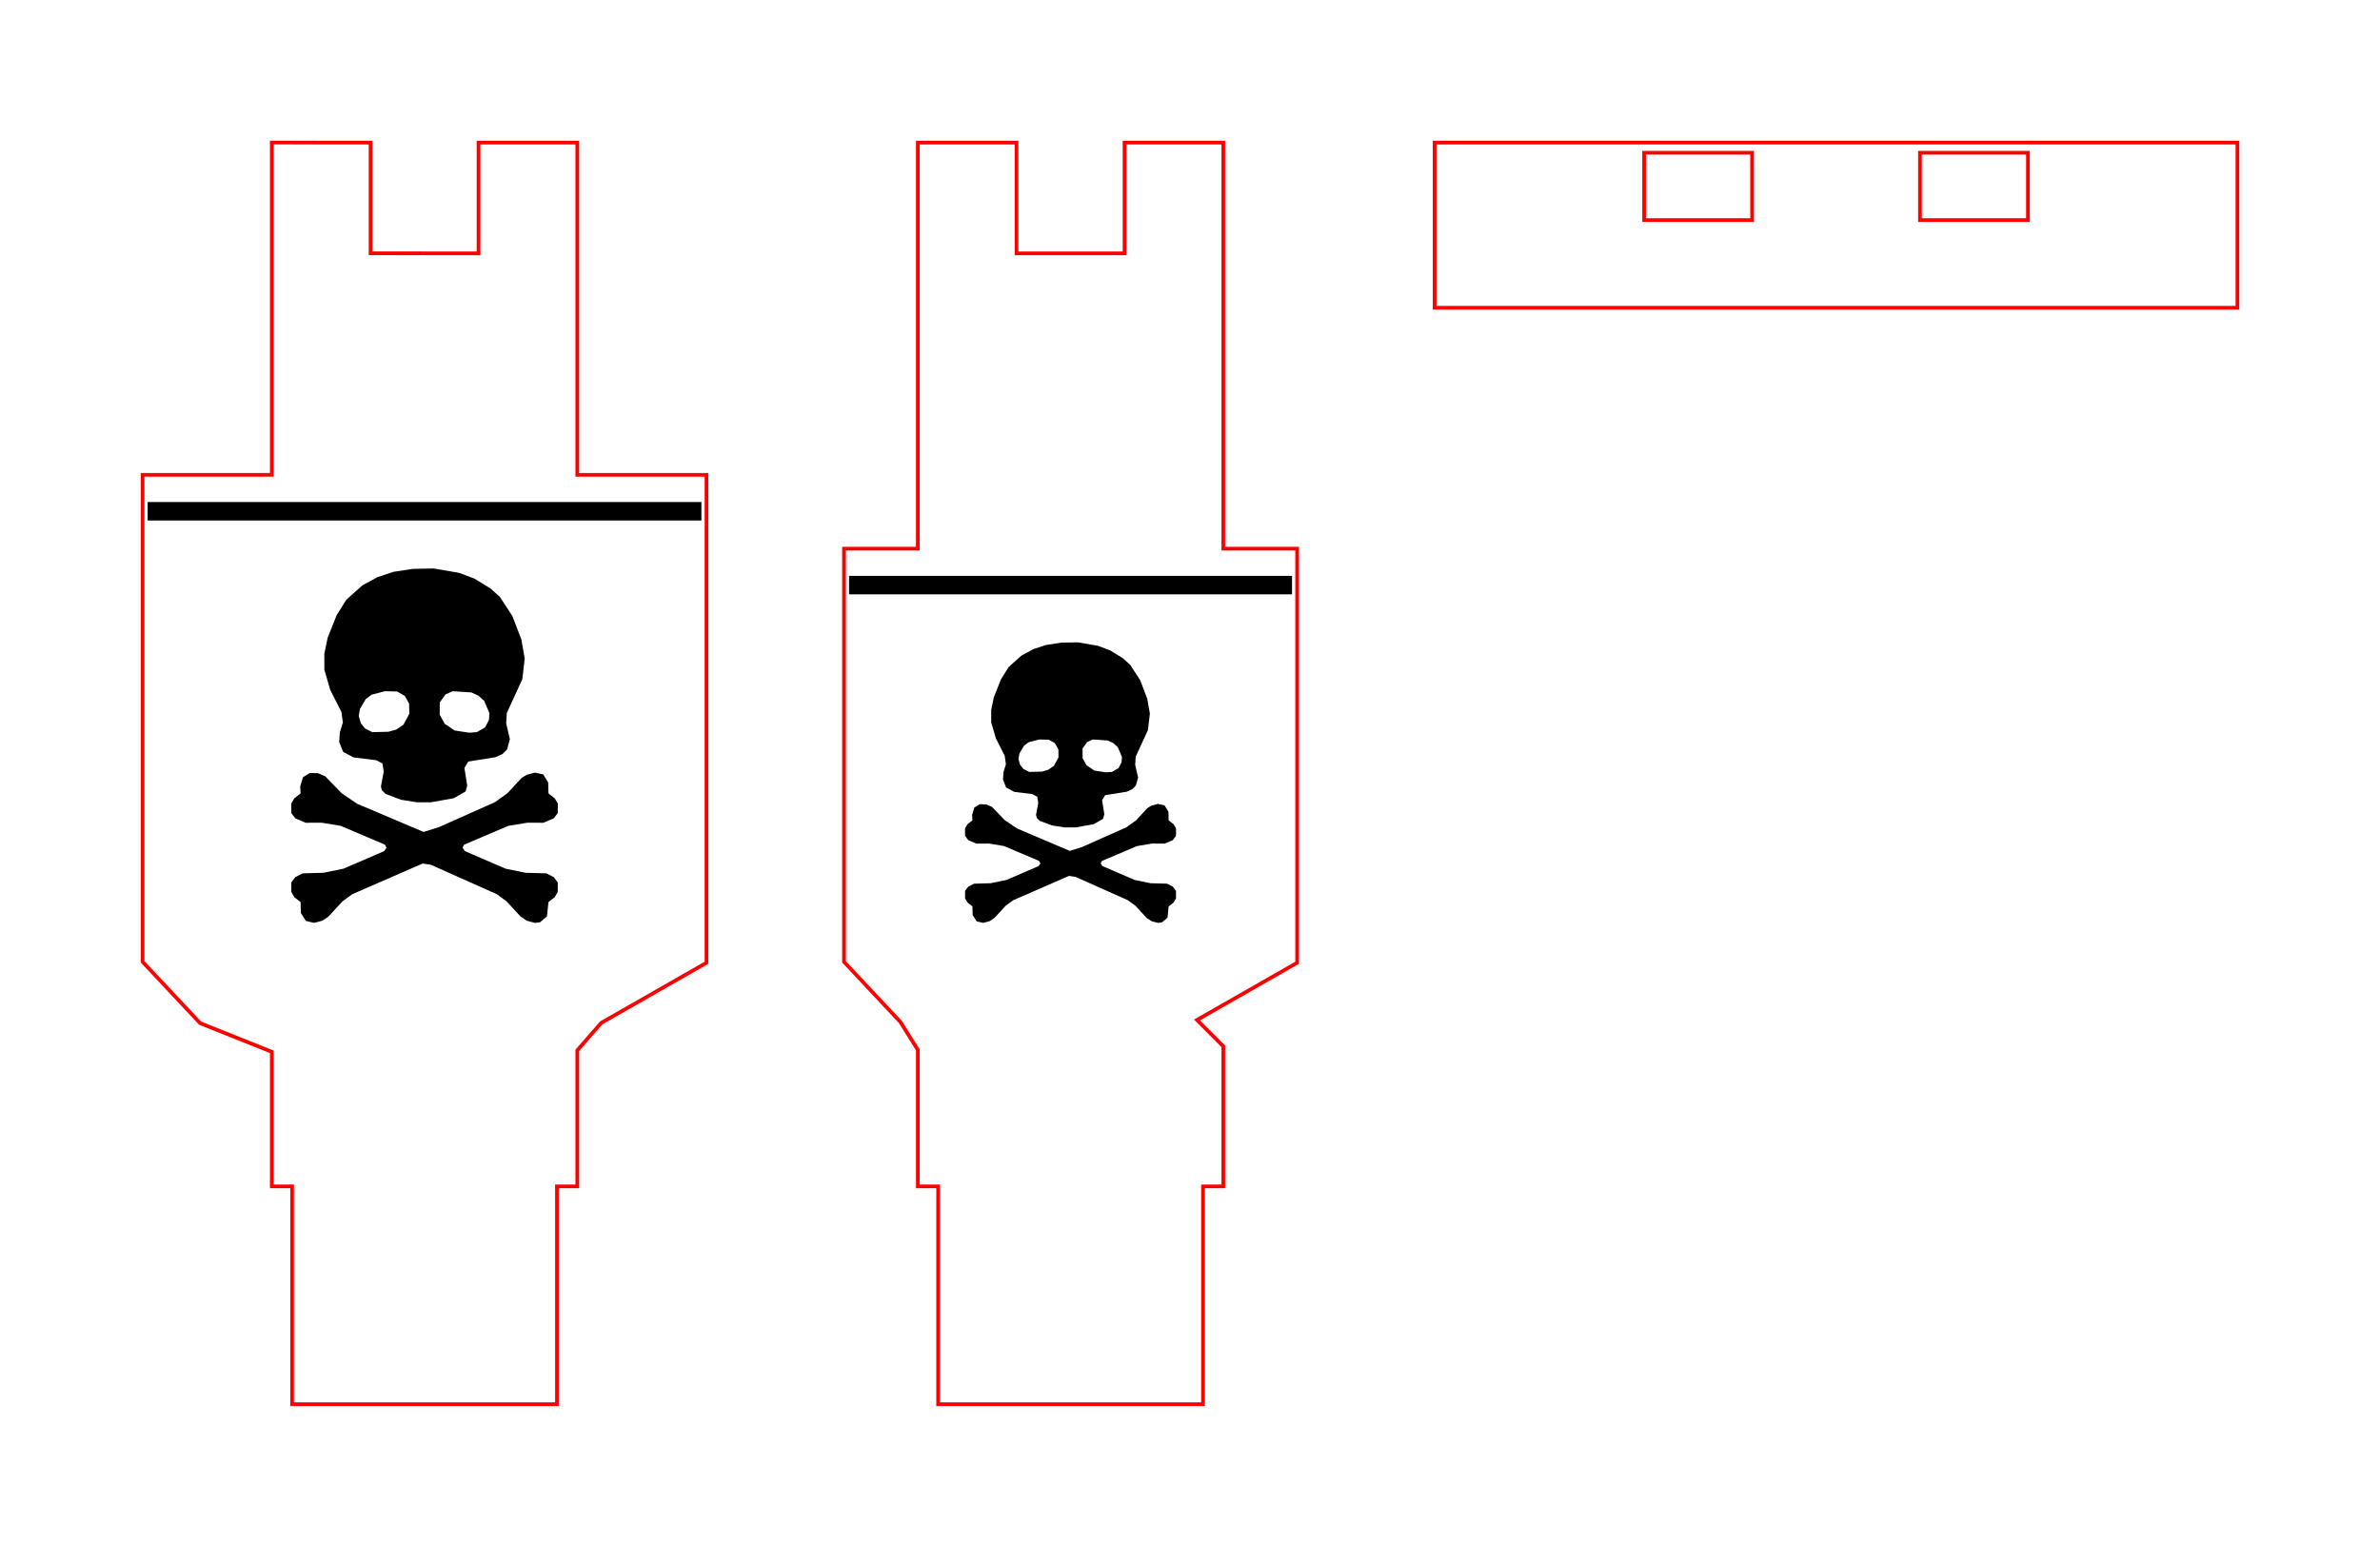
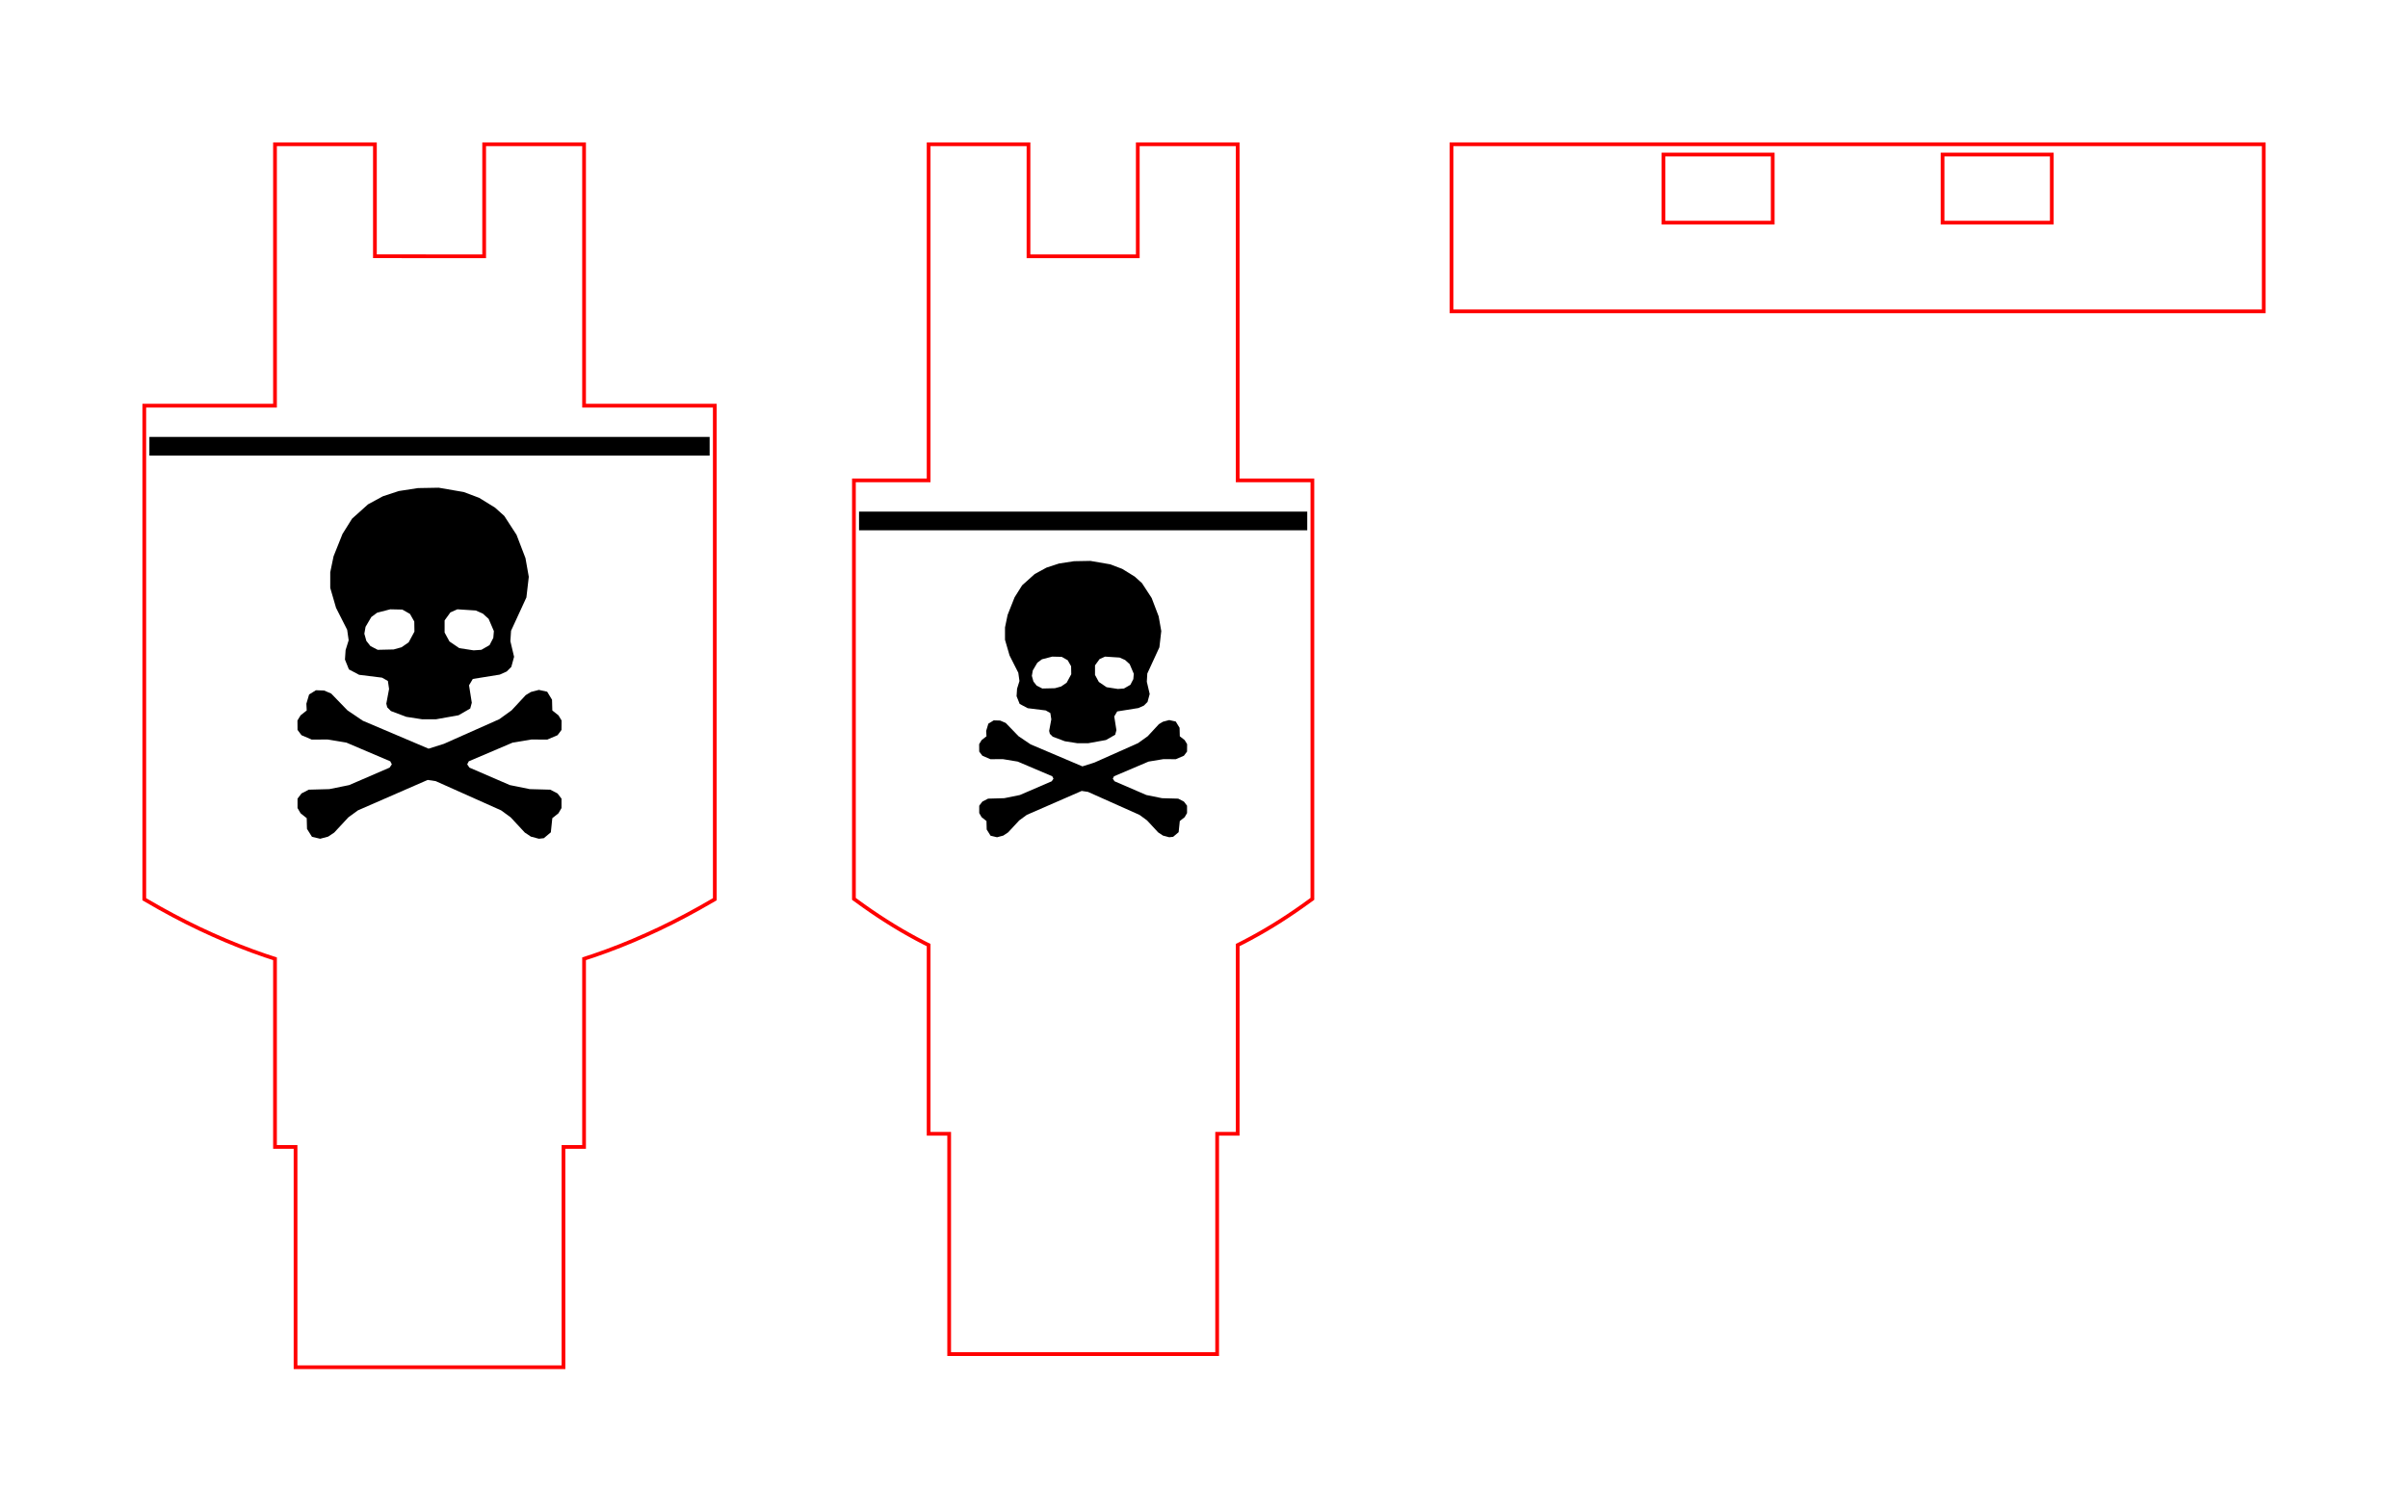
- <svg xmlns="http://www.w3.org/2000/svg" width="64.472mm" height="41.9mm" viewBox="0 0 64.472 41.9">
+ <svg xmlns="http://www.w3.org/2000/svg" width="64.472mm" height="40.474mm" viewBox="0 0 64.472 40.474">
  <g id="RASTER" class="layer-raster" fill="#000000" fill-rule="nonzero" stroke="none">
    <g class="piece" data-piece="B-main">
-       <path d="M4 13.6L19 13.6L19 14.1L4 14.1Z" />
-       <path d="M11.183 15.41L11.751 15.4L12.437 15.518L12.857 15.676L13.292 15.945L13.543 16.172L13.88 16.689L14.124 17.325L14.214 17.838L14.149 18.401L13.729 19.313L13.712 19.597L13.812 20.024L13.737 20.301L13.611 20.426L13.42 20.512L12.684 20.63L12.581 20.803L12.656 21.281L12.613 21.439L12.294 21.622L11.676 21.733L11.299 21.733L10.864 21.665L10.445 21.507L10.344 21.406L10.319 21.306L10.394 20.904L10.362 20.685L10.201 20.595L9.575 20.517L9.296 20.368L9.188 20.099L9.206 19.841L9.288 19.572L9.248 19.285L8.944 18.685L8.786 18.139L8.786 17.712L8.876 17.275L9.12 16.664L9.381 16.247L9.819 15.855L10.226 15.634L10.661 15.49ZM10.427 18.725L10.068 18.818L9.909 18.936L9.751 19.205L9.718 19.393L9.774 19.589L9.884 19.73L10.083 19.833L10.52 19.823L10.736 19.763L10.93 19.63L11.088 19.335L11.083 19.059L10.965 18.85L10.756 18.732ZM12.261 18.725L12.07 18.81L11.912 19.029L11.912 19.361L12.045 19.604L12.314 19.788L12.706 19.848L12.917 19.833L13.141 19.705L13.244 19.506L13.259 19.32L13.116 18.986L12.958 18.843L12.767 18.757ZM8.394 20.939L8.617 20.946L8.811 21.029L9.256 21.489L9.675 21.773L11.475 22.537L11.895 22.404L13.407 21.73L13.744 21.489L14.131 21.072L14.272 20.987L14.491 20.929L14.717 20.979L14.85 21.198L14.857 21.492L15.026 21.625L15.111 21.766L15.109 22.025L15.001 22.168L14.719 22.288L14.29 22.286L13.772 22.371L12.573 22.881L12.53 22.964L12.591 23.055L13.696 23.532L14.239 23.643L14.802 23.658L15.001 23.761L15.109 23.904L15.109 24.161L15.026 24.304L14.857 24.437L14.817 24.824L14.626 24.985L14.491 25L14.272 24.942L14.106 24.832L13.719 24.414L13.458 24.223L11.668 23.424L11.45 23.392L9.542 24.223L9.281 24.414L8.894 24.832L8.728 24.942L8.509 25L8.286 24.947L8.15 24.731L8.143 24.437L7.974 24.304L7.891 24.161L7.891 23.904L7.999 23.761L8.198 23.658L8.761 23.643L9.304 23.532L10.409 23.055L10.47 22.964L10.427 22.881L9.228 22.371L8.71 22.286L8.281 22.288L7.999 22.168L7.891 22.025L7.889 21.766L7.974 21.625L8.143 21.492L8.132 21.306L8.208 21.054Z" />
+       <path d="M4 11.7L19 11.7L19 12.2L4 12.2Z" />
+       <path d="M11.19 13.07L11.746 13.06L12.418 13.176L12.829 13.331L13.255 13.594L13.501 13.815L13.83 14.322L14.069 14.945L14.158 15.447L14.094 15.998L13.683 16.891L13.665 17.169L13.764 17.588L13.69 17.858L13.567 17.981L13.38 18.065L12.659 18.181L12.558 18.351L12.632 18.818L12.59 18.973L12.278 19.153L11.672 19.261L11.303 19.261L10.877 19.195L10.466 19.04L10.368 18.941L10.343 18.843L10.417 18.449L10.385 18.235L10.228 18.146L9.615 18.07L9.342 17.925L9.236 17.662L9.253 17.408L9.335 17.145L9.295 16.864L8.997 16.276L8.842 15.742L8.842 15.324L8.931 14.896L9.17 14.298L9.426 13.889L9.854 13.505L10.252 13.289L10.678 13.149ZM10.449 16.316L10.097 16.407L9.942 16.522L9.787 16.786L9.755 16.97L9.809 17.162L9.918 17.3L10.112 17.401L10.54 17.391L10.752 17.332L10.941 17.201L11.096 16.914L11.092 16.643L10.976 16.439L10.772 16.323ZM12.246 16.316L12.059 16.399L11.904 16.613L11.904 16.938L12.034 17.177L12.297 17.356L12.681 17.415L12.888 17.401L13.107 17.275L13.208 17.081L13.223 16.899L13.082 16.571L12.927 16.431L12.74 16.348ZM8.459 18.483L8.678 18.491L8.867 18.572L9.303 19.022L9.714 19.3L11.475 20.048L11.886 19.918L13.368 19.259L13.697 19.022L14.076 18.614L14.214 18.53L14.428 18.474L14.65 18.523L14.78 18.737L14.788 19.025L14.952 19.155L15.036 19.293L15.034 19.546L14.928 19.687L14.652 19.805L14.231 19.802L13.725 19.886L12.551 20.386L12.509 20.467L12.568 20.555L13.651 21.023L14.182 21.131L14.733 21.146L14.928 21.247L15.034 21.387L15.034 21.638L14.952 21.778L14.788 21.909L14.748 22.288L14.561 22.445L14.428 22.46L14.214 22.403L14.052 22.295L13.673 21.887L13.417 21.7L11.665 20.917L11.451 20.885L9.583 21.7L9.327 21.887L8.948 22.295L8.786 22.403L8.572 22.46L8.353 22.408L8.22 22.197L8.212 21.909L8.048 21.778L7.966 21.638L7.966 21.387L8.072 21.247L8.267 21.146L8.818 21.131L9.349 21.023L10.432 20.555L10.491 20.467L10.449 20.386L9.275 19.886L8.769 19.802L8.348 19.805L8.072 19.687L7.966 19.546L7.964 19.293L8.048 19.155L8.212 19.025L8.203 18.843L8.276 18.597Z" />
    </g>
    <g class="piece" data-piece="B-fore">
-       <path d="M23 15.6L35 15.6L35 16.1L23 16.1Z" />
-       <path d="M28.749 17.408L29.199 17.4L29.742 17.494L30.074 17.619L30.419 17.832L30.617 18.011L30.884 18.421L31.077 18.924L31.149 19.33L31.097 19.775L30.765 20.498L30.751 20.723L30.83 21.061L30.771 21.28L30.671 21.379L30.52 21.447L29.937 21.54L29.855 21.677L29.915 22.055L29.881 22.181L29.629 22.326L29.139 22.414L28.841 22.414L28.497 22.36L28.164 22.235L28.085 22.155L28.065 22.075L28.125 21.757L28.099 21.584L27.971 21.512L27.476 21.451L27.255 21.333L27.17 21.12L27.184 20.915L27.249 20.703L27.217 20.476L26.977 20L26.851 19.569L26.851 19.23L26.923 18.884L27.116 18.401L27.323 18.07L27.669 17.76L27.991 17.585L28.335 17.472ZM28.15 20.032L27.866 20.106L27.741 20.199L27.615 20.412L27.589 20.561L27.633 20.717L27.721 20.828L27.878 20.91L28.224 20.902L28.395 20.854L28.548 20.748L28.674 20.516L28.67 20.297L28.576 20.132L28.411 20.038ZM29.603 20.032L29.452 20.1L29.326 20.273L29.326 20.535L29.432 20.728L29.645 20.874L29.955 20.921L30.122 20.91L30.299 20.808L30.381 20.651L30.393 20.504L30.279 20.239L30.154 20.126L30.003 20.058ZM26.541 21.785L26.718 21.791L26.871 21.857L27.223 22.221L27.556 22.445L28.98 23.05L29.312 22.945L30.51 22.412L30.777 22.221L31.083 21.89L31.194 21.823L31.368 21.777L31.547 21.817L31.652 21.99L31.658 22.223L31.791 22.328L31.859 22.439L31.857 22.644L31.771 22.758L31.549 22.853L31.208 22.851L30.799 22.919L29.85 23.323L29.816 23.388L29.863 23.46L30.739 23.838L31.169 23.926L31.614 23.938L31.771 24.019L31.857 24.133L31.857 24.335L31.791 24.449L31.658 24.554L31.626 24.861L31.475 24.988L31.368 25L31.194 24.954L31.063 24.867L30.757 24.536L30.55 24.385L29.133 23.753L28.96 23.727L27.45 24.385L27.243 24.536L26.937 24.867L26.806 24.954L26.632 25L26.455 24.958L26.348 24.787L26.342 24.554L26.209 24.449L26.143 24.335L26.143 24.133L26.229 24.019L26.386 23.938L26.831 23.926L27.261 23.838L28.137 23.46L28.184 23.388L28.15 23.323L27.201 22.919L26.792 22.851L26.451 22.853L26.229 22.758L26.143 22.644L26.141 22.439L26.209 22.328L26.342 22.223L26.334 22.075L26.394 21.876Z" />
+       <path d="M23 13.7L35 13.7L35 14.2L23 14.2Z" />
+       <path d="M28.756 15.028L29.194 15.02L29.723 15.111L30.046 15.233L30.381 15.44L30.575 15.615L30.835 16.014L31.022 16.504L31.092 16.899L31.042 17.333L30.718 18.036L30.705 18.255L30.782 18.584L30.724 18.797L30.627 18.894L30.48 18.96L29.912 19.051L29.833 19.185L29.891 19.553L29.858 19.675L29.612 19.816L29.136 19.902L28.845 19.902L28.51 19.849L28.186 19.727L28.109 19.65L28.09 19.572L28.148 19.262L28.122 19.094L27.998 19.024L27.516 18.964L27.301 18.85L27.218 18.643L27.231 18.443L27.295 18.236L27.264 18.015L27.03 17.552L26.908 17.132L26.908 16.802L26.978 16.465L27.165 15.994L27.367 15.673L27.704 15.371L28.018 15.2L28.353 15.09ZM28.173 17.583L27.896 17.655L27.774 17.746L27.652 17.953L27.627 18.098L27.669 18.249L27.754 18.358L27.907 18.437L28.245 18.429L28.411 18.383L28.56 18.28L28.682 18.054L28.678 17.841L28.587 17.68L28.427 17.589ZM29.587 17.583L29.44 17.649L29.318 17.817L29.318 18.073L29.42 18.261L29.628 18.402L29.93 18.449L30.093 18.437L30.265 18.338L30.344 18.185L30.356 18.042L30.246 17.784L30.124 17.674L29.976 17.608ZM26.606 19.29L26.778 19.295L26.927 19.359L27.27 19.714L27.594 19.933L28.981 20.522L29.304 20.419L30.47 19.9L30.73 19.714L31.028 19.392L31.137 19.326L31.305 19.282L31.48 19.321L31.582 19.489L31.588 19.716L31.718 19.818L31.784 19.927L31.782 20.126L31.698 20.237L31.482 20.33L31.15 20.328L30.751 20.394L29.827 20.787L29.794 20.851L29.841 20.921L30.693 21.289L31.112 21.374L31.545 21.386L31.698 21.465L31.782 21.575L31.782 21.773L31.718 21.883L31.588 21.986L31.557 22.284L31.41 22.408L31.305 22.42L31.137 22.375L31.009 22.29L30.711 21.969L30.509 21.821L29.13 21.205L28.961 21.18L27.491 21.821L27.289 21.969L26.991 22.29L26.863 22.375L26.695 22.42L26.522 22.379L26.418 22.213L26.412 21.986L26.282 21.883L26.218 21.773L26.218 21.575L26.302 21.465L26.455 21.386L26.888 21.374L27.307 21.289L28.159 20.921L28.206 20.851L28.173 20.787L27.249 20.394L26.85 20.328L26.518 20.33L26.302 20.237L26.218 20.126L26.216 19.927L26.282 19.818L26.412 19.716L26.404 19.572L26.462 19.379Z" />
    </g>
  </g>
  <g id="CUT" class="layer-cut" fill="none" stroke="#ff0000" stroke-width="0.1">
    <g class="piece" data-piece="B-main">
-       <path d="M7.363 3.862L10.038 3.863L10.038 6.862L12.963 6.863L12.963 3.863L15.638 3.863L15.638 12.863L19.138 12.863L19.138 26.08L16.288 27.708L15.638 28.452L15.638 32.138L15.087 32.138L15.087 38.038L7.913 38.038L7.913 32.138L7.363 32.138L7.363 28.493L5.421 27.716L3.863 26.054L3.863 12.863L7.363 12.863Z" />
+       <path d="M7.363 3.863L10.038 3.863L10.038 6.862L12.963 6.863L12.963 3.863L15.638 3.863L15.638 10.863L19.138 10.863L19.138 24.08L18.717 24.321L18.365 24.513L18.012 24.696L17.659 24.869L17.306 25.032L16.953 25.186L16.601 25.33L16.247 25.465L15.894 25.59L15.638 25.674L15.638 30.712L15.087 30.712L15.087 36.612L7.913 36.612L7.913 30.712L7.363 30.712L7.363 25.674L7.106 25.59L6.753 25.465L6.399 25.33L6.047 25.186L5.694 25.032L5.341 24.869L4.988 24.696L4.635 24.513L4.283 24.321L3.863 24.08L3.863 10.863L7.363 10.863Z" />
    </g>
    <g class="piece" data-piece="B-fore">
-       <path d="M24.863 3.863L27.537 3.863L27.537 6.863L30.463 6.863L30.463 3.863L33.138 3.863L33.138 14.863L35.138 14.863L35.138 26.08L32.425 27.63L33.138 28.343L33.138 32.138L32.588 32.138L32.588 38.038L25.413 38.038L25.413 32.138L24.863 32.138L24.863 28.439L24.391 27.684L22.863 26.054L22.863 14.863L24.863 14.863Z" />
+       <path d="M24.863 3.863L27.537 3.863L27.537 6.863L30.463 6.863L30.463 3.863L33.138 3.863L33.138 12.863L35.138 12.863L35.138 24.07L34.88 24.256L34.678 24.397L34.476 24.533L34.274 24.664L34.072 24.79L33.87 24.911L33.667 25.027L33.465 25.138L33.263 25.244L33.138 25.307L33.138 30.36L32.588 30.36L32.588 36.26L25.413 36.26L25.413 30.36L24.863 30.36L24.863 25.307L24.737 25.244L24.535 25.138L24.333 25.027L24.13 24.911L23.928 24.79L23.726 24.664L23.524 24.533L23.322 24.397L23.12 24.256L22.863 24.07L22.863 12.863L24.863 12.863Z" />
    </g>
    <g class="piece" data-piece="B-spar">
      <path d="M38.863 3.863L60.61 3.863L60.61 8.337L38.863 8.337ZM47.463 4.138L47.463 5.962L44.538 5.962L44.538 4.138ZM54.935 4.138L54.935 5.962L52.01 5.962L52.01 4.138Z" />
    </g>
  </g>
</svg>
